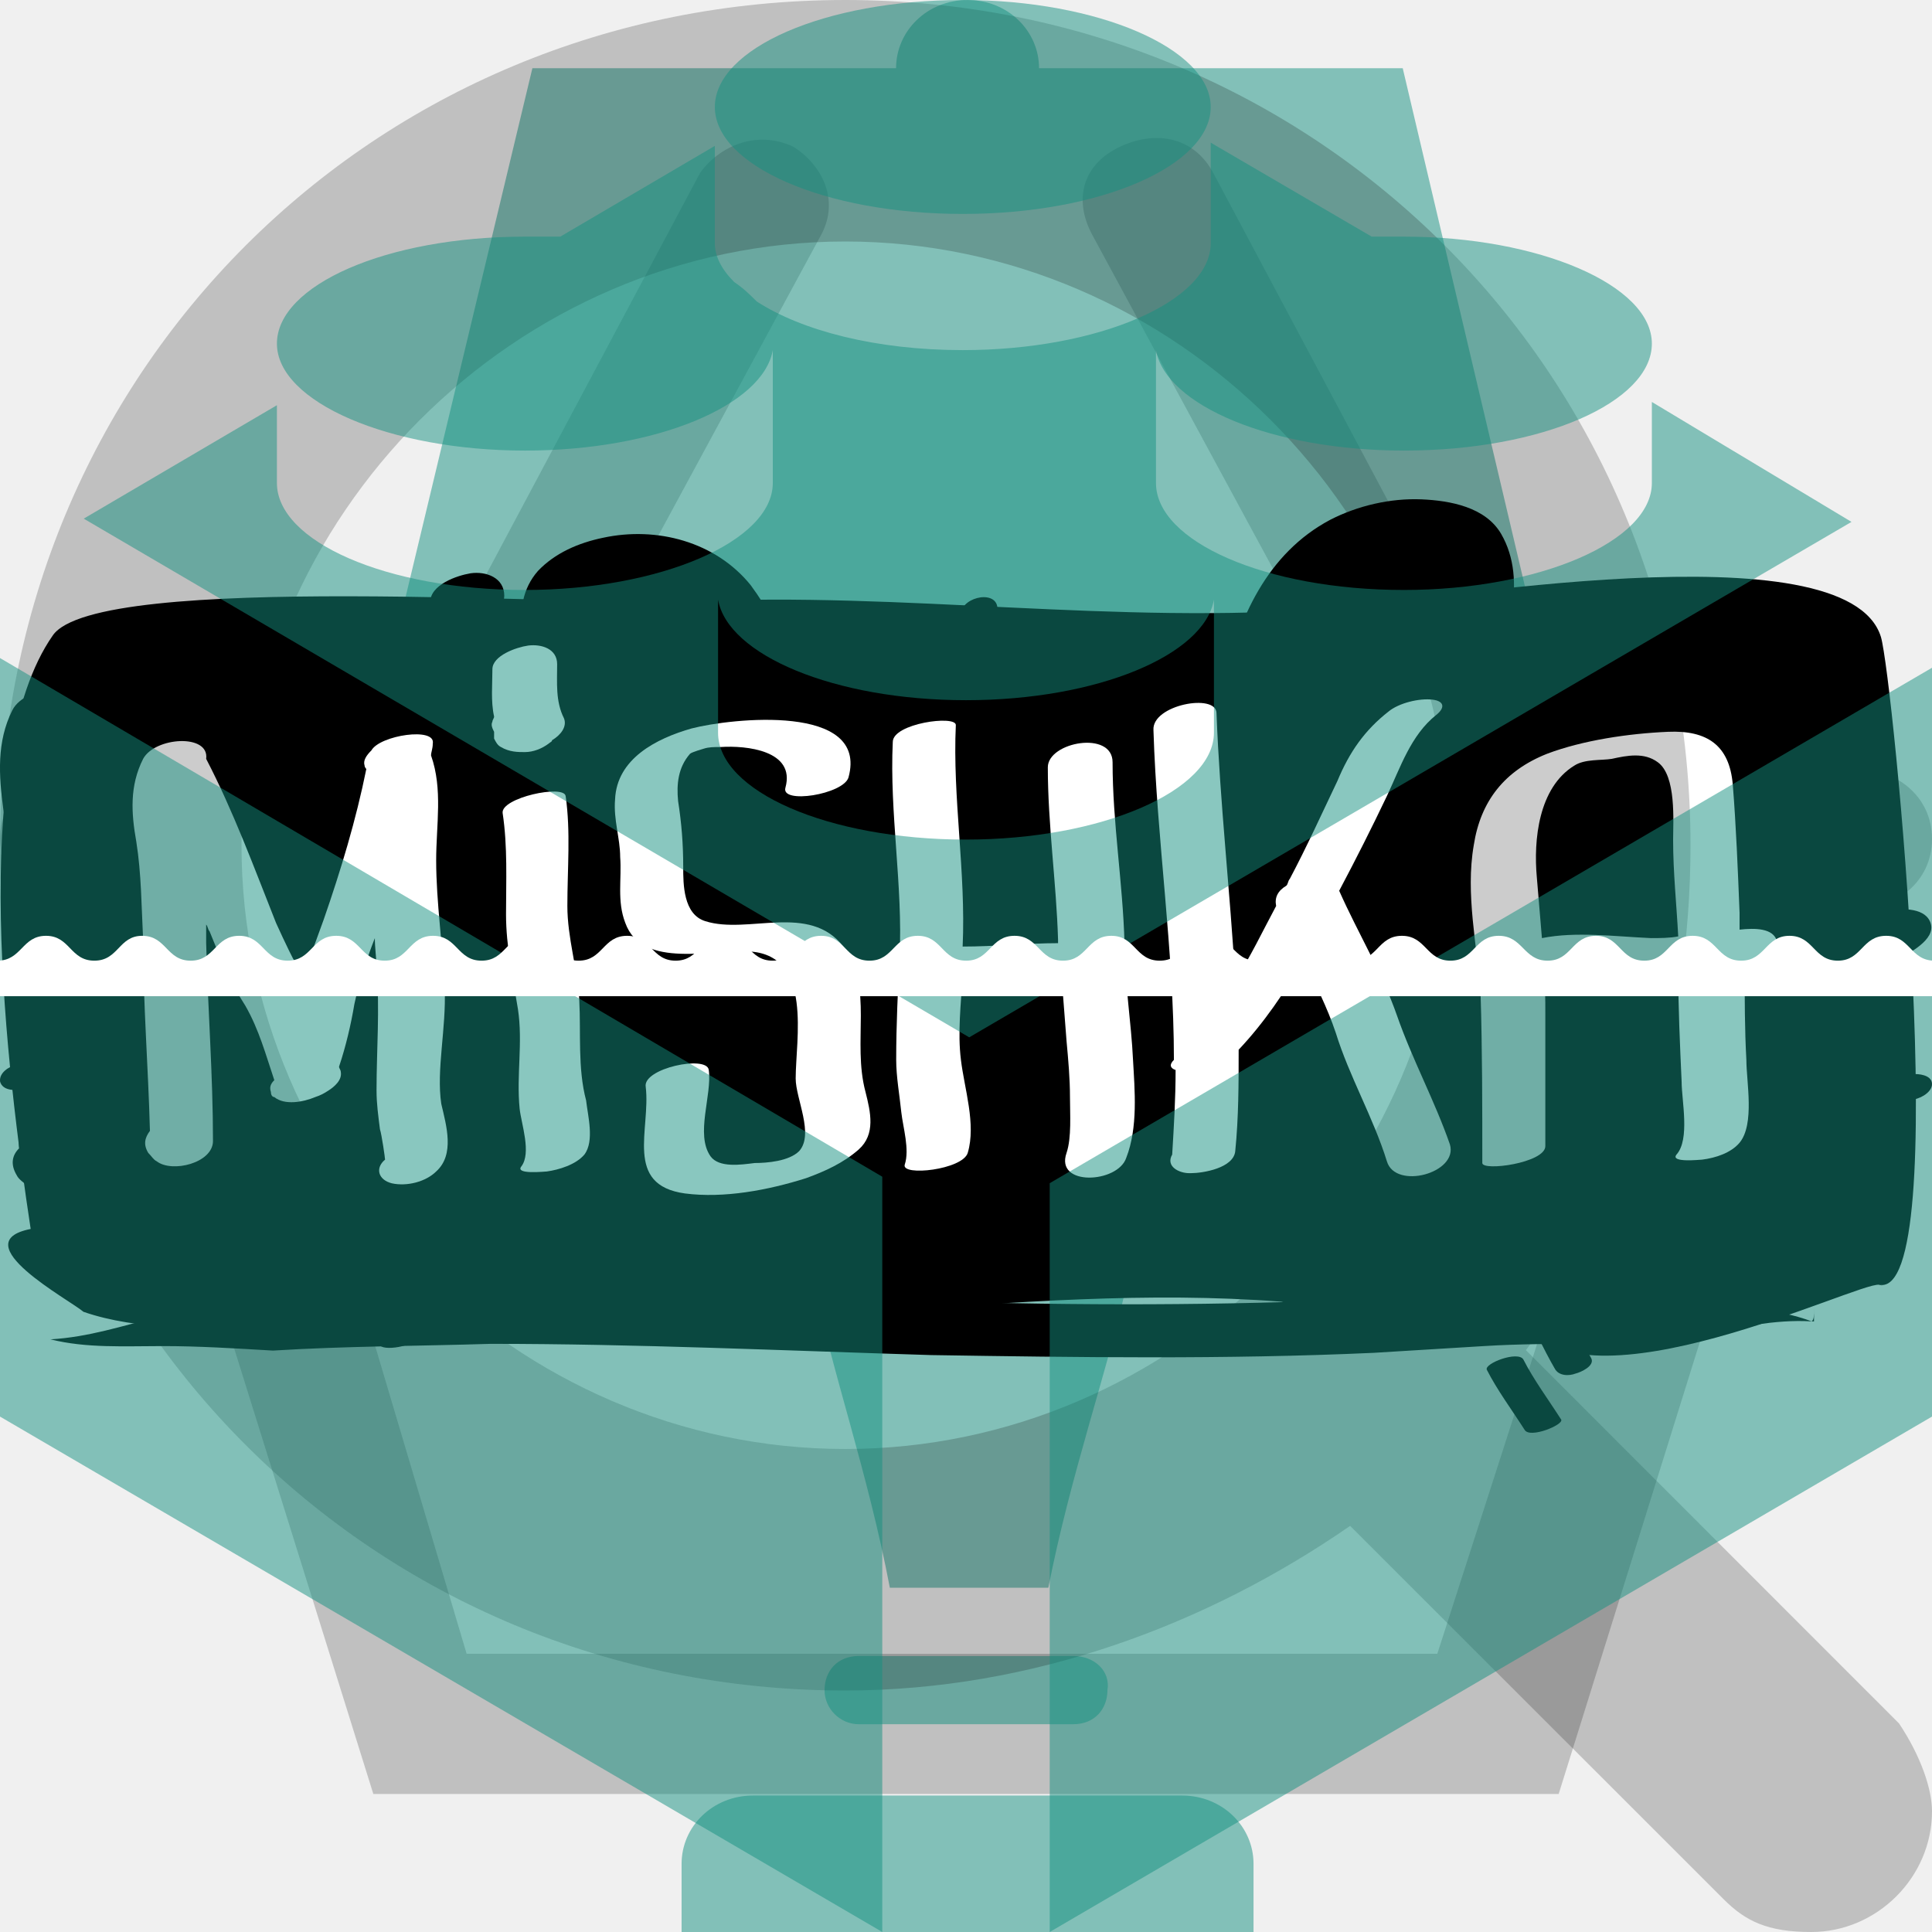
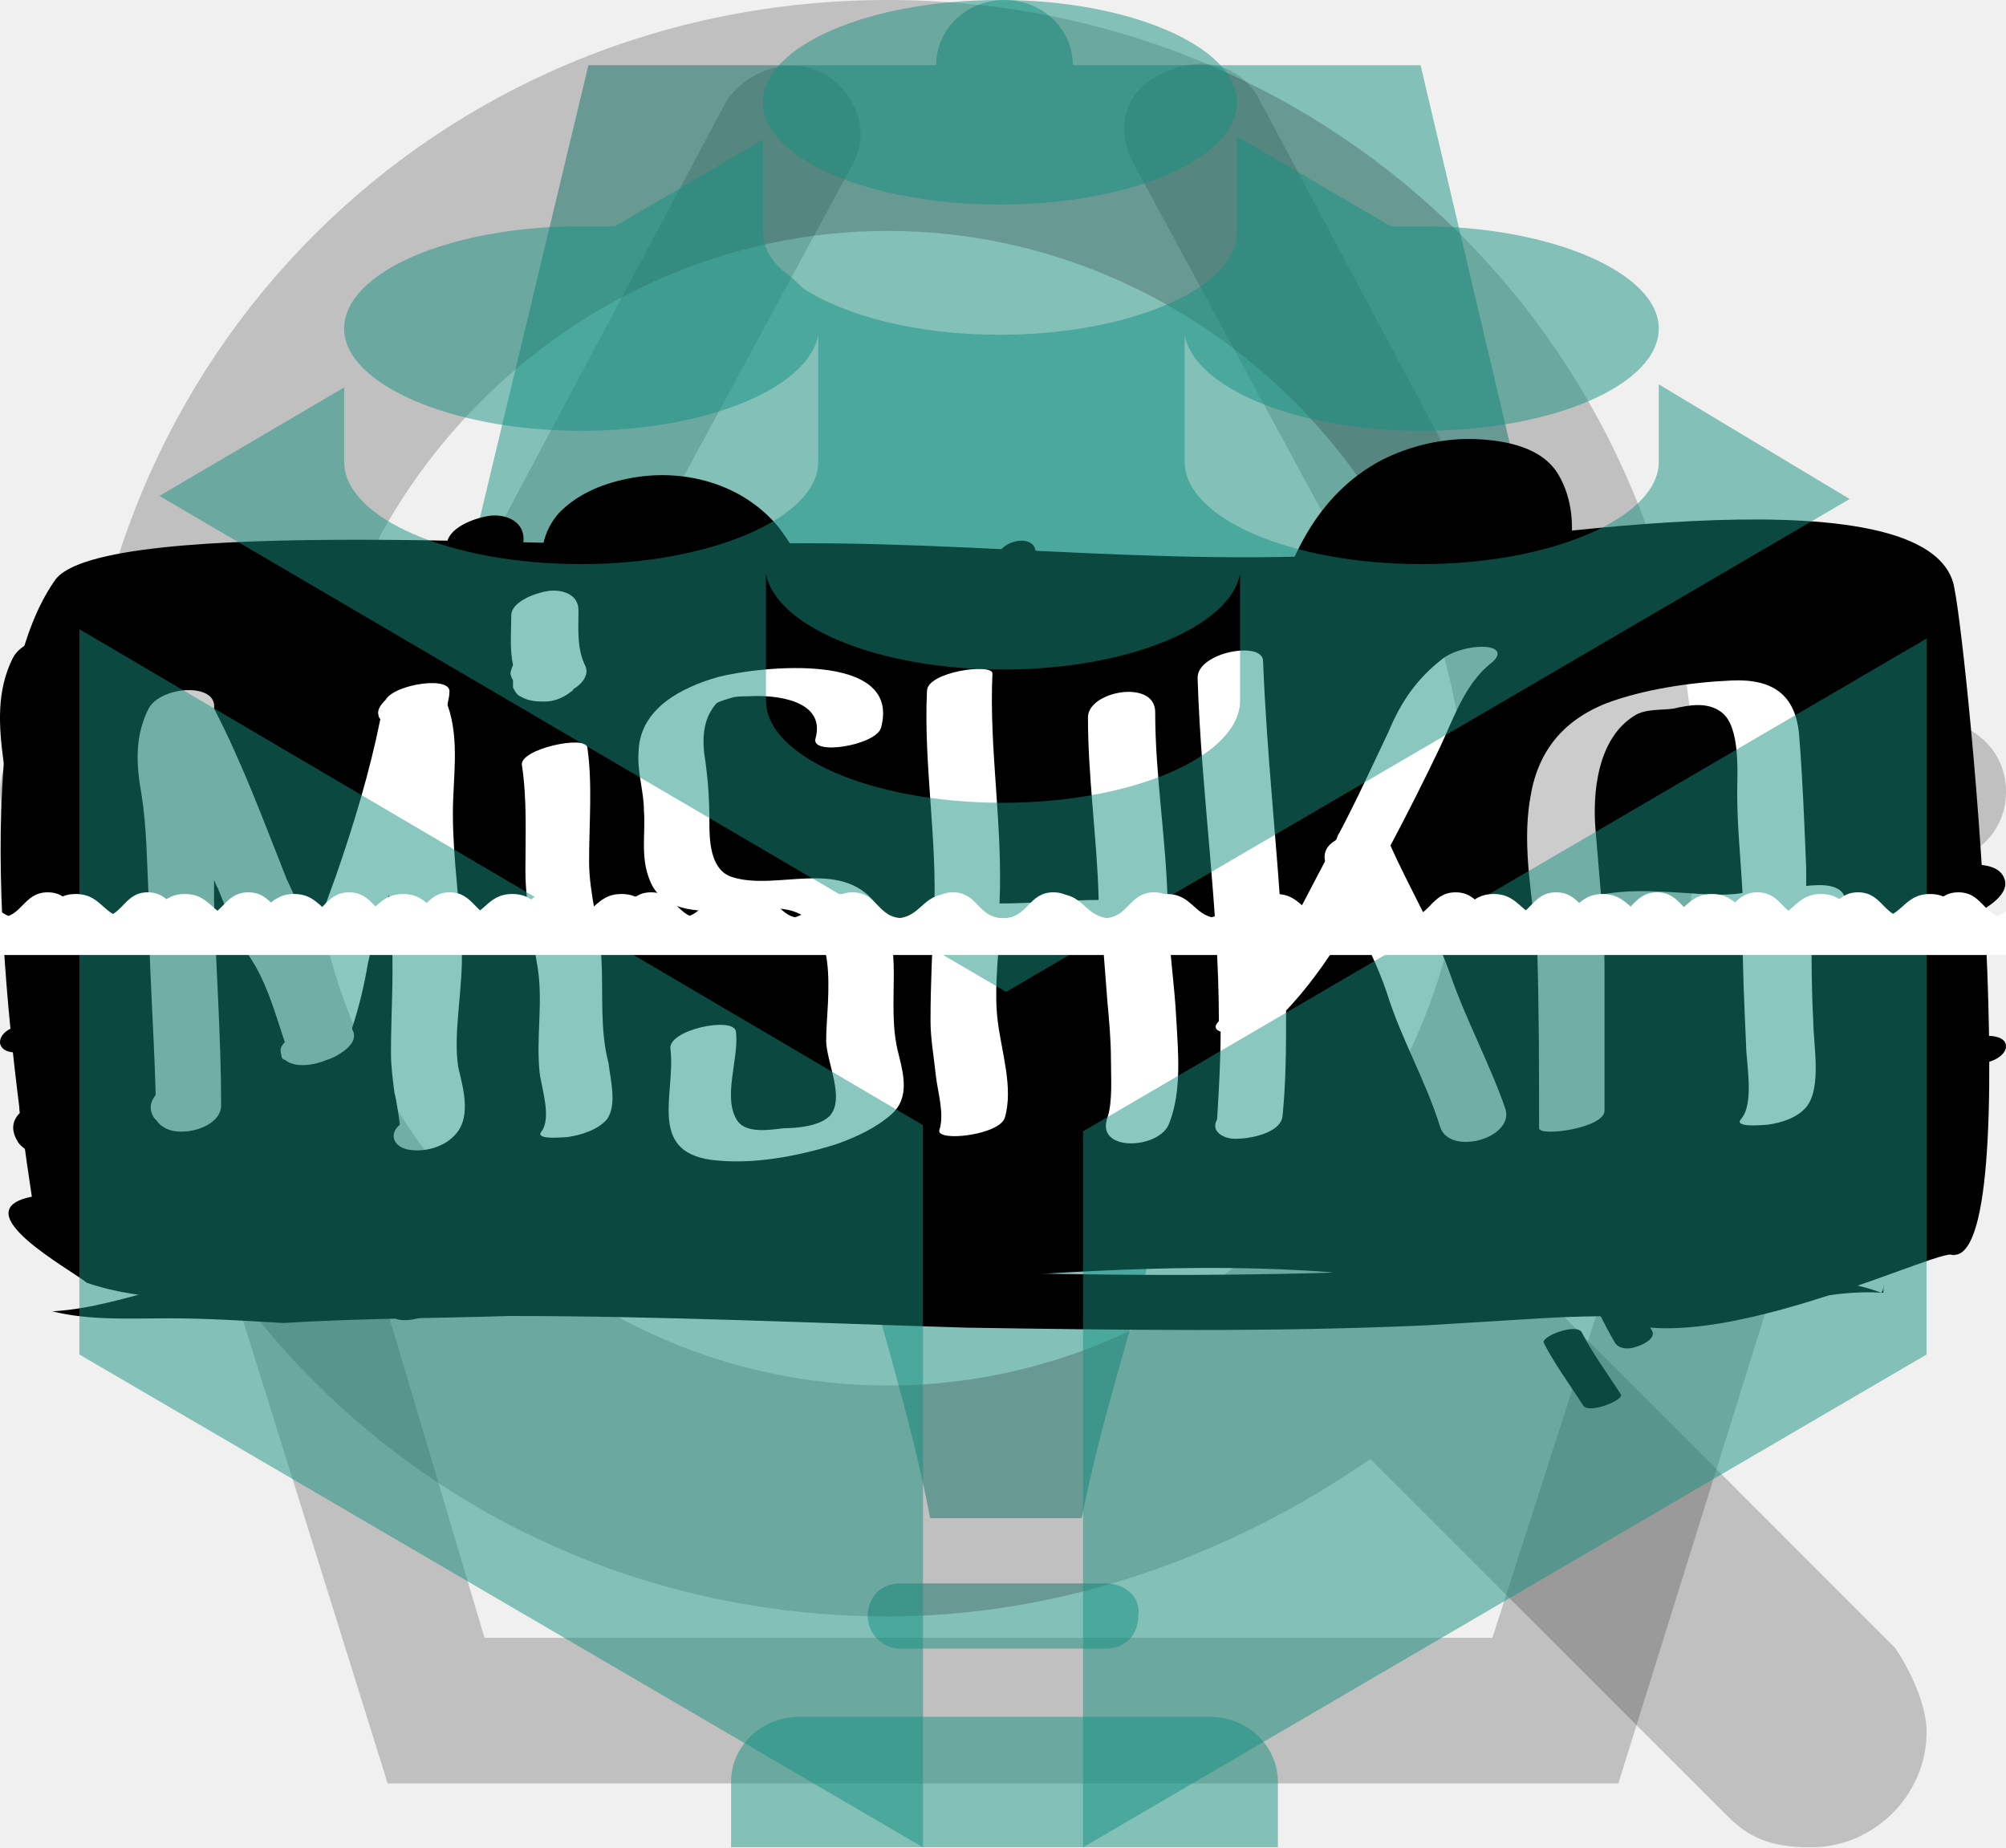
<svg xmlns="http://www.w3.org/2000/svg">
  <style>:root svg:not(:target){display:none}</style>
  <svg viewBox="0 0 21 18" fill="none" id="basket-icon">
    <path opacity="0.2" d="M20.188 6.857H16.638L13.188 0.381C12.986 -8.61287e-06 12.58 -0.095 12.174 0.095C11.768 0.286 11.667 0.667 11.87 1.048L15.014 6.857H5.783L8.928 1.048C9.13 0.667 8.928 0.286 8.623 0.095C8.217 -0.095 7.812 0.095 7.609 0.381L4.159 6.857H0.812C0.406 6.857 0 7.143 0 7.619C0 8 0.304 8.381 0.812 8.381H1.014L1.928 11.238C1.725 11.333 1.623 11.524 1.623 11.809C1.623 12.191 1.928 12.476 2.333 12.476L4.058 18H16.942L18.667 12.476C19.073 12.476 19.377 12.191 19.377 11.809C19.377 11.619 19.275 11.333 19.073 11.238L19.985 8.381H20.188C20.594 8.381 21 8.095 21 7.619C21 7.143 20.594 6.857 20.188 6.857ZM15.623 16.476H5.072L3.855 12.381H16.942L15.623 16.476ZM17.246 10.952H3.348L2.536 8.286H18.058L17.246 10.952Z" fill="black" />
  </svg>
  <svg viewBox="0 0 40 62" fill="none" id="lamp-icon">
    <g opacity="0.5">
      <path d="M15.162 37.717C14.863 38.712 14.963 39.906 15.162 41.299C15.661 43.887 16.858 47.27 17.556 50.953H22.643C23.342 47.37 24.539 43.986 25.137 41.299C25.436 39.906 25.436 38.612 25.137 37.717C24.838 36.821 24.239 36.124 23.142 35.428H17.157C15.96 36.124 15.361 36.821 15.162 37.717Z" fill="#149080" />
      <path d="M26.933 57.621H13.167C11.87 57.621 10.873 58.616 10.873 59.81V62H13.167H26.933H29.227V59.81C29.227 58.616 28.229 57.621 26.933 57.621Z" fill="#149080" />
      <path d="M34.015 2.189H22.344C22.344 0.995 21.347 0 20.05 0C18.753 0 17.756 0.995 17.756 2.189H6.085L0 27.567C0.798 27.069 1.596 26.572 2.594 26.572C3.99 26.572 4.788 27.368 5.486 27.965C6.185 28.562 6.683 28.761 6.883 28.761C7.182 28.761 7.681 28.462 8.379 27.965C9.077 27.467 9.975 26.572 11.272 26.572C12.569 26.572 13.466 27.368 14.165 27.965C14.863 28.462 15.362 28.761 15.661 28.761C15.761 28.761 15.96 28.662 16.259 28.562C16.459 28.462 16.758 28.164 17.157 27.965C17.656 27.567 18.254 26.97 19.152 26.771C19.451 26.671 19.751 26.671 20.05 26.671C21.347 26.671 22.244 27.467 22.943 28.064C23.641 28.562 24.14 28.861 24.439 28.861C24.738 28.861 25.237 28.562 25.835 28.064C26.534 27.467 27.431 26.671 28.728 26.671C30.125 26.671 30.923 27.467 31.621 28.064C31.92 28.363 32.219 28.562 32.519 28.662C32.718 28.761 32.918 28.861 33.117 28.861C33.416 28.861 33.915 28.562 34.514 27.965C35.212 27.368 36.11 26.572 37.407 26.572C38.404 26.572 39.202 27.069 40 27.567L34.015 2.189Z" fill="#149080" />
      <path d="M23.442 53.143H16.559C15.86 53.143 15.461 53.64 15.461 54.237C15.461 54.834 15.96 55.332 16.559 55.332H23.442C24.14 55.332 24.539 54.834 24.539 54.237C24.639 53.64 24.14 53.143 23.442 53.143Z" fill="#149080" />
      <path d="M20.05 28.76C19.95 28.76 19.751 28.859 19.451 28.959C19.252 29.058 19.052 29.257 18.853 29.357V33.039H21.147V29.456C20.648 29.058 20.249 28.76 20.05 28.76Z" fill="#149080" />
    </g>
  </svg>
  <svg viewBox="0 0 149 72" fill="none" id="logo-desktop">
    <path d="M144.16 31.105C142.65 32.191 141.039 32.981 139.428 33.869C139.428 32.191 139.328 30.414 138.824 28.835C138.925 28.539 138.925 28.144 138.925 27.848C139.328 24.886 139.63 20.839 136.912 18.766C136.61 18.47 135.704 18.766 134.999 19.062C134.798 18.865 134.697 18.766 134.496 18.667C134.395 18.47 134.295 18.174 134.295 17.977C134.295 17.878 134.093 17.779 133.892 17.779C134.194 17.384 134.194 16.989 133.489 16.693C133.087 16.496 132.684 16.397 132.382 16.298C132.281 16.2 132.281 16.2 132.181 16.2C131.275 15.903 130.268 15.706 129.261 15.509C129.362 15.213 129.664 14.719 129.865 14.521C129.966 14.324 130.167 14.225 130.268 14.127C130.369 14.028 130.369 14.028 130.469 13.929C130.469 13.929 130.57 13.929 130.57 13.831C130.57 13.831 130.57 13.831 130.671 13.732C131.073 13.436 131.476 12.843 130.872 12.547C130.268 12.251 129.362 12.448 128.859 12.745C127.953 13.436 127.248 14.127 126.745 15.114C124.732 14.916 122.718 14.916 120.604 15.015C120.705 14.916 120.705 14.818 120.705 14.719C120.906 14.127 119.799 14.225 119.497 14.225C117.886 14.423 116.376 14.62 114.766 14.818C116.175 11.066 117.886 6.328 115.772 2.676C114.564 0.603 111.847 0.109 109.632 0.011C107.216 -0.088 104.699 0.504 102.585 1.59C97.754 4.157 95.438 9.191 94.331 14.521C93.828 13.831 92.016 14.127 91.714 15.015C91.613 15.311 91.512 15.607 91.412 16.002C91.21 16.2 91.11 16.397 91.11 16.595C91.11 16.693 91.11 16.693 91.11 16.792C91.009 16.792 91.009 16.792 90.908 16.792C90.908 16.693 90.908 16.595 91.009 16.496C91.11 16.397 91.21 16.298 91.311 16.101C91.915 13.831 92.519 11.56 93.224 9.388C93.526 8.599 90.707 8.994 90.405 9.783C90.002 10.968 89.6 12.152 89.298 13.337C89.097 13.436 88.895 13.534 88.895 13.633V13.732C88.794 13.633 88.593 13.534 88.392 13.534C88.392 13.238 88.392 12.942 88.392 12.547C88.392 12.152 85.573 12.547 85.573 13.337C85.573 13.831 85.573 14.324 85.573 14.916C85.372 15.015 85.271 15.114 85.07 15.213C84.969 15.311 84.969 15.311 84.869 15.41C84.768 15.509 84.768 15.607 84.768 15.607V15.706C84.768 15.706 84.768 15.706 84.667 15.805C84.567 15.903 84.466 16.101 84.667 16.298C84.869 16.496 85.171 16.496 85.372 16.496H85.472C85.472 16.693 85.472 16.792 85.472 16.989C85.271 16.989 84.969 16.989 84.768 16.989L84.365 16.891C84.365 16.496 83.661 16.397 82.956 16.595V16.496C82.855 15.903 82.755 15.311 82.755 14.719C82.956 14.62 83.258 14.521 83.459 14.423C83.661 14.324 83.761 14.225 83.761 14.028C83.761 13.929 83.761 13.929 83.761 13.831C83.761 13.633 83.359 13.633 83.258 13.633C83.057 13.633 82.855 13.633 82.654 13.633C82.553 12.35 82.553 11.066 82.553 9.783C82.553 8.994 79.735 9.487 79.735 10.573C79.735 12.35 79.735 14.127 79.936 15.805C79.835 15.805 79.735 15.805 79.634 15.805C79.634 15.311 79.634 14.818 79.634 14.324C79.634 13.337 78.325 13.139 77.52 13.534C77.822 13.238 78.023 12.942 77.923 12.547C77.52 11.165 77.117 9.783 76.916 8.303C76.715 6.921 73.896 7.612 74.097 9.092C74.299 10.573 74.701 11.955 75.104 13.337C75.305 14.127 76.413 14.225 77.218 13.831C77.017 14.028 76.815 14.324 76.815 14.62C76.815 14.818 76.815 15.015 76.815 15.213C76.513 14.916 76.312 14.916 75.909 14.916C74.802 14.916 74.198 15.805 74.5 16.397C74.299 16.397 74.198 16.298 73.997 16.298C73.594 15.114 73.292 13.831 73.292 12.547C73.292 11.659 71.984 11.56 71.178 11.856C71.178 11.758 71.178 11.758 71.178 11.659C70.776 10.869 70.574 9.981 70.373 9.191C70.071 7.908 67.152 8.599 67.554 9.981C67.756 10.573 67.856 11.264 68.058 11.856C68.058 11.856 68.058 11.856 67.957 11.856C67.655 11.955 67.353 12.054 67.051 12.251C66.246 12.35 65.239 12.843 65.239 13.436C65.34 13.929 65.34 14.423 65.44 14.818C65.038 14.916 64.434 14.916 63.93 15.015C63.629 14.225 63.427 13.436 63.327 12.646C63.226 11.758 61.716 11.758 61.011 12.35C60.206 10.277 59.199 8.401 57.891 6.624C55.173 3.268 50.643 2.084 46.516 2.972C44.603 3.367 42.791 4.157 41.482 5.539C40.274 6.921 40.073 8.599 40.274 10.277C40.476 11.758 40.878 14.225 41.885 16.2C41.482 16.2 41.18 16.2 40.979 16.298C40.677 16.397 40.375 16.496 40.174 16.693C38.261 16.693 36.248 16.693 34.335 16.595C30.107 16.397 25.98 15.706 21.752 15.903C20.846 15.903 20.242 16.595 20.242 17.187C19.236 17.68 18.531 18.47 18.128 19.457C16.417 18.371 14.605 17.187 12.793 16.298C12.088 15.903 9.471 16.989 10.478 17.483C12.29 18.371 14.102 19.556 15.813 20.642C16.316 20.938 17.122 20.74 17.625 20.543C17.625 20.543 17.726 20.543 17.826 20.444C17.524 21.826 17.625 23.504 18.028 24.886C18.028 24.985 18.128 25.084 18.229 25.183C18.229 25.479 18.229 25.873 18.229 26.17C18.229 26.268 18.229 26.268 18.229 26.367C17.826 26.564 17.524 26.861 17.424 27.157C17.222 28.539 17.122 29.921 17.122 31.303C16.82 31.5 16.618 31.796 16.618 32.092C16.417 35.35 16.618 38.706 17.122 41.964C17.323 44.629 17.826 47.196 18.33 49.861C18.43 50.256 18.43 50.651 18.531 51.144C18.229 52.23 18.128 53.513 18.33 54.599C17.424 54.797 16.618 55.487 17.122 56.178C17.927 57.363 18.732 58.153 19.739 58.745C19.135 58.646 18.33 58.844 17.826 59.337C17.021 60.127 16.115 60.818 15.31 61.608C14.907 62.002 15.008 62.496 15.612 62.694C16.316 62.891 17.122 62.595 17.625 62.2C18.43 61.41 19.336 60.719 20.142 59.93C20.343 59.732 20.444 59.436 20.343 59.239C23.564 60.917 27.591 60.522 31.517 60.127C30.611 61.706 30.007 63.385 29.302 65.063C29 65.754 31.819 65.457 32.121 64.668C32.725 62.99 33.329 61.41 34.234 59.831C37.959 59.93 41.784 59.93 45.509 59.93C45.61 60.127 45.912 60.226 46.214 60.226C49.535 60.522 52.757 60.127 55.978 59.535C60.81 59.337 65.642 59.041 70.474 58.745C78.023 58.548 85.674 58.449 93.224 58.449C93.324 58.548 93.425 58.646 93.526 58.745C93.828 59.041 94.13 59.041 94.532 59.041C94.633 59.041 94.633 59.041 94.734 59.041C95.438 59.041 96.143 59.14 96.848 59.14C97.049 59.14 97.15 59.239 97.452 59.14C98.257 59.239 99.062 59.239 99.767 59.337C99.968 59.535 100.27 59.633 100.572 59.732C104.397 60.028 108.223 60.226 112.048 60.423C112.149 60.621 112.551 60.719 112.853 60.719C120 60.818 128.255 63.483 134.597 59.041C135.1 58.646 134.899 58.153 134.295 58.054C134.194 58.054 134.093 58.054 133.993 58.054C135.201 55.29 136.207 52.526 136.912 49.565C137.315 49.367 137.516 49.071 137.516 48.676C137.516 47.492 137.717 46.307 137.919 45.123C138.12 44.234 138.221 43.346 138.321 42.457C138.724 40.286 139.126 38.114 139.328 36.041C141.643 34.955 143.858 33.771 145.972 32.29C147.582 31.105 145.166 30.414 144.16 31.105ZM88.392 16.298L88.291 16.397C88.392 16.101 88.392 15.805 88.493 15.509H88.593C88.593 15.706 88.493 16.002 88.392 16.298Z" fill="black" />
    <path d="M63.729 12.547C63.83 12.744 64.333 12.744 64.534 12.744C64.937 12.744 65.34 12.646 65.642 12.547C66.044 12.349 66.749 11.954 66.447 11.461C66.044 10.869 65.843 10.276 65.44 9.684C65.34 9.487 64.836 9.487 64.635 9.487C64.232 9.487 63.83 9.585 63.528 9.684C63.125 9.882 62.42 10.276 62.722 10.77C63.024 11.362 63.326 12.053 63.729 12.547Z" fill="black" />
    <path d="M20.846 10.869C21.047 11.461 21.953 11.461 22.457 11.363C22.96 11.264 23.866 10.77 23.665 10.079C23.463 9.487 23.262 8.796 22.759 8.303C22.255 7.809 21.45 7.908 20.846 8.105C20.443 8.303 19.638 8.895 20.141 9.388C20.544 9.981 20.645 10.277 20.846 10.869Z" fill="black" />
    <path d="M30.912 13.831C31.718 13.831 34.033 12.547 32.12 12.547C31.214 12.547 29 13.831 30.912 13.831Z" fill="black" />
    <path d="M123.423 12.251C123.725 12.35 124.128 12.251 124.53 12.152C124.832 12.054 125.235 11.955 125.436 11.659C125.839 11.264 126.141 10.968 126.443 10.474C126.544 10.277 126.644 10.079 126.443 9.882C126.242 9.685 125.94 9.685 125.638 9.586C125.235 9.586 124.832 9.685 124.53 9.783C124.228 9.882 123.926 10.079 123.725 10.376C123.624 10.573 123.524 10.771 123.322 10.869C123.222 10.968 123.222 10.968 123.121 11.067C122.92 11.264 122.819 11.461 122.819 11.659C122.92 12.054 123.121 12.152 123.423 12.251Z" fill="black" />
    <path d="M136.811 17.582C137.415 17.483 138.22 17.384 138.724 16.891C140.032 15.805 141.341 14.719 142.347 13.337C142.649 12.942 141.341 13.139 141.24 13.139C140.737 13.238 139.932 13.436 139.529 13.831C138.623 15.114 137.314 16.101 136.106 17.187C135.603 17.582 136.509 17.582 136.811 17.582Z" fill="black" />
    <path d="M147.682 44.333C146.072 44.333 144.461 44.333 142.75 44.333C142.146 44.333 141.24 44.827 141.139 45.419C141.039 46.11 141.945 46.307 142.448 46.307C144.059 46.307 145.669 46.307 147.38 46.307C147.984 46.307 148.89 45.814 148.991 45.222C149.092 44.531 148.286 44.333 147.682 44.333Z" fill="black" />
    <path d="M57.387 60.127C56.884 60.225 55.978 60.423 55.777 60.916C55.273 62.2 54.77 63.483 54.367 64.766C54.166 65.457 56.985 65.062 57.186 64.273C57.589 62.989 57.991 61.706 58.595 60.423C58.797 59.929 57.589 60.127 57.387 60.127Z" fill="black" />
    <path d="M62.018 62.694C61.716 62.694 61.313 62.792 61.011 62.891C60.709 62.99 60.306 63.088 60.005 63.286C59.904 63.385 59.703 63.483 59.703 63.681C59.703 63.779 59.703 63.878 59.703 63.977C59.703 64.076 59.602 64.174 59.602 64.273C59.501 64.372 59.501 64.47 59.602 64.569C59.803 64.668 60.105 64.668 60.306 64.668C60.709 64.668 61.011 64.569 61.414 64.372C61.615 64.273 62.018 64.174 62.219 63.977C62.32 63.779 62.42 63.681 62.521 63.483C62.521 63.286 62.521 63.187 62.521 62.99C62.521 62.694 62.118 62.694 62.018 62.694Z" fill="black" />
    <path d="M117.483 66.346C117.081 65.655 114.464 66.642 114.665 67.135C115.47 68.715 116.577 70.195 117.584 71.775C117.987 72.466 120.604 71.38 120.403 70.985C119.396 69.406 118.289 67.925 117.483 66.346Z" fill="black" />
    <path d="M121.51 63.977C121.208 63.384 120.403 63.384 119.9 63.582C119.497 63.681 118.39 64.174 118.692 64.766C119.094 65.556 119.497 66.346 119.9 67.037C120.202 67.629 121.007 67.629 121.51 67.432C121.913 67.333 123.02 66.839 122.718 66.247C122.316 65.556 121.913 64.766 121.51 63.977Z" fill="black" />
    <path d="M5.746 42.654C4.237 43.049 2.727 43.247 1.217 43.642C0.713 43.74 -0.092 44.234 0.009 44.925C0.21 45.616 1.116 45.616 1.72 45.517C3.23 45.122 4.74 44.925 6.25 44.53C6.753 44.431 7.558 43.839 7.458 43.247C7.156 42.556 6.25 42.556 5.746 42.654Z" fill="black" />
    <path d="M44.1 39.692C43.999 37.027 43.596 34.362 43.596 31.696C43.596 29.525 43.999 27.254 43.194 25.181C43.194 24.984 43.294 24.688 43.294 24.49C43.496 23.404 39.972 23.997 39.469 24.984C39.167 25.28 38.966 25.576 39.066 25.971C39.066 26.07 39.167 26.169 39.167 26.267C38.462 29.426 37.556 32.585 36.55 35.645C36.147 36.83 35.644 38.014 35.241 39.199C34.637 38.113 34.033 37.027 33.53 35.842C32.121 32.387 30.913 28.933 29.201 25.675C29.403 24.194 25.98 24.293 25.275 25.675C24.47 27.353 24.571 29.031 24.873 30.907C25.175 32.98 25.275 34.954 25.275 37.027C25.275 40.975 25.678 44.924 25.678 48.873C25.275 49.267 25.175 49.761 25.577 50.255C25.779 50.452 25.98 50.649 26.181 50.847C27.087 51.538 29.705 50.946 29.705 49.563C29.705 45.418 29.403 41.37 29.302 37.224C29.302 36.83 29.302 36.435 29.302 36.04C29.403 36.139 29.403 36.336 29.503 36.435C30.107 38.014 30.812 39.593 31.718 41.074C32.624 42.555 33.026 44.134 33.53 45.714C33.328 45.911 33.228 46.207 33.328 46.405C33.328 46.602 33.429 46.701 33.63 46.8C34.234 47.392 35.543 47.096 36.147 46.8C36.449 46.701 36.751 46.503 36.952 46.405C37.254 46.207 37.858 45.714 37.657 45.22C37.657 45.121 37.556 45.023 37.556 44.924C38.06 43.641 38.261 42.358 38.563 40.975C38.865 39.593 39.368 38.212 39.872 36.83C39.972 37.422 39.972 38.113 40.073 38.705C40.274 41.272 40.073 43.739 40.073 46.306C40.073 47.194 40.174 47.885 40.274 48.774C40.375 49.07 40.677 50.551 40.576 50.649C39.972 51.242 40.174 51.933 40.979 52.031C41.885 52.229 43.093 51.933 43.798 51.34C45.006 50.255 44.402 48.478 44.2 47.096C43.596 44.727 44.1 42.061 44.1 39.692Z" fill="white" />
    <path d="M52.556 40.384C52.455 38.41 51.75 36.534 51.75 34.56C51.75 32.289 51.952 30.019 51.549 27.749C51.448 27.058 47.422 27.847 47.522 28.834C47.824 30.907 47.724 33.079 47.724 35.152C47.724 37.225 48.227 39.002 48.428 41.075C48.73 43.148 48.328 45.221 48.529 47.294C48.63 48.281 49.334 50.058 48.63 50.848C48.227 51.341 50.14 51.144 50.24 51.144C51.046 51.045 52.052 50.749 52.556 50.157C53.26 49.367 52.757 47.788 52.656 46.8C52.455 44.53 52.656 42.457 52.556 40.384Z" fill="white" />
    <path d="M69.165 37.028C67.051 34.264 63.226 36.238 60.508 35.448C59.099 35.053 59.099 33.178 59.099 32.092C59.099 30.71 58.998 29.328 58.797 27.946C58.696 26.86 58.797 25.873 59.602 25.083C59.703 24.985 60.508 24.787 60.407 24.787C60.81 24.688 61.112 24.688 61.514 24.688C63.125 24.59 66.246 24.886 65.642 27.156C65.34 28.143 69.266 27.551 69.568 26.564C70.776 22.023 62.118 22.912 59.703 23.504C57.488 24.096 54.971 25.379 54.871 27.847C54.77 29.032 55.173 30.216 55.173 31.401C55.273 32.783 54.971 34.165 55.475 35.547C56.582 38.508 61.112 37.126 63.326 37.324C67.252 37.62 66.044 42.753 66.145 45.221C66.145 46.504 67.353 48.676 66.346 49.663C65.742 50.354 64.333 50.354 63.528 50.453C62.722 50.551 61.313 50.749 60.709 49.959C59.703 48.577 60.81 46.208 60.608 44.53C60.407 43.543 56.381 44.431 56.582 45.517C56.884 48.182 55.173 51.637 58.998 52.131C61.514 52.427 64.232 51.933 66.648 51.242C67.856 50.847 68.964 50.255 69.97 49.465C70.977 48.577 70.675 47.096 70.373 45.912C69.668 42.95 71.078 39.594 69.165 37.028Z" fill="white" />
    <path d="M86.781 36.83C86.68 33.079 86.076 29.328 86.076 25.577C86.076 23.602 82.05 24.293 82.05 25.873C82.05 29.427 82.553 32.98 82.755 36.633C82.755 36.731 82.755 36.731 82.755 36.83C80.741 36.83 78.829 37.027 76.815 37.027C77.017 32.388 76.211 27.847 76.413 23.208C76.413 22.615 72.487 23.109 72.386 24.293C72.185 28.735 72.99 33.178 72.889 37.62C72.789 39.791 72.688 41.864 72.588 44.036C72.588 45.122 72.789 46.208 72.889 47.294C72.99 48.281 73.393 49.663 73.091 50.551C72.889 51.341 76.715 50.847 77.017 49.86C77.52 48.083 76.815 45.813 76.614 44.036C76.413 42.358 76.614 40.581 76.715 38.804C78.728 38.706 80.842 38.508 82.855 38.804C82.956 40.186 83.057 41.568 83.157 42.95C83.258 44.135 83.359 45.221 83.359 46.405C83.359 47.392 83.459 48.873 83.157 49.86C82.352 51.933 86.379 51.736 86.983 50.255C87.687 48.38 87.486 46.109 87.385 44.135C87.184 41.766 86.781 39.298 86.781 36.83Z" fill="white" />
    <path d="M103.894 41.371C102.988 38.607 101.478 36.238 100.27 33.573C101.277 31.599 102.283 29.723 103.29 27.749C104.095 25.972 104.8 23.899 106.411 22.714C107.015 22.221 107.015 21.826 106.109 21.727C105.203 21.628 103.995 21.925 103.29 22.418C101.78 23.603 100.874 24.985 100.069 26.663C99.062 28.736 98.156 30.71 97.049 32.684C96.948 32.783 96.847 32.98 96.847 33.079C96.344 33.375 96.042 33.869 96.244 34.362C95.438 35.942 94.633 37.423 93.727 39.002C93.425 33.474 92.72 27.946 92.519 22.418C92.519 21.135 88.492 21.925 88.492 23.504C88.694 30.315 89.7 37.126 89.801 44.036C89.801 44.036 89.801 44.036 89.801 44.135C89.499 44.431 89.6 44.629 89.902 44.727C89.902 46.504 89.801 48.182 89.7 49.959C89.197 50.749 90.204 51.045 90.808 51.045H90.908C91.613 51.045 93.526 50.65 93.626 49.663C93.828 47.59 93.928 45.517 93.828 43.444C95.438 41.766 96.747 39.792 97.955 37.817C98.76 39.298 99.465 40.779 99.968 42.358C100.874 45.122 102.283 47.59 103.189 50.354C103.693 52.131 107.719 51.045 107.216 49.268C106.31 46.603 104.901 44.036 103.894 41.371Z" fill="white" />
    <path d="M127.852 36.732C127.651 35.942 126.443 35.843 125.537 35.942C125.537 35.646 125.537 35.251 125.537 34.955C125.437 32.289 125.336 29.624 125.135 26.959C124.933 24.491 123.524 23.603 121.108 23.701C118.692 23.8 115.773 24.195 113.457 25.083C110.84 26.07 109.33 28.045 108.827 30.71C108.223 33.672 109.028 36.929 109.23 39.89C109.431 43.345 109.33 46.899 109.33 50.354C109.33 50.946 113.357 50.354 113.357 49.268C113.357 46.504 113.357 43.74 113.357 40.976C113.357 40.187 113.256 39.397 113.256 38.508C114.665 37.916 116.981 38.508 118.39 38.607C119.497 38.706 120.605 38.41 121.712 38.311C121.712 40.581 121.813 42.95 121.913 45.221C121.913 46.406 122.417 48.775 121.511 49.762C121.108 50.255 123.021 50.058 123.121 50.058C123.927 49.959 124.933 49.663 125.437 48.972C126.443 47.886 125.94 45.221 125.839 43.839C125.738 41.963 125.738 39.989 125.738 38.114C126.745 38.311 128.054 37.521 127.852 36.732ZM112.954 36.534C112.853 35.251 112.753 34.066 112.652 32.783C112.451 30.414 112.753 27.255 114.967 25.774C115.571 25.38 116.679 25.478 117.383 25.38C118.39 25.182 119.397 24.985 120.303 25.577C121.511 26.367 121.209 29.229 121.209 30.414C121.209 32.388 121.41 34.362 121.511 36.435C120.907 36.534 120.403 36.534 119.799 36.534C117.484 36.435 115.169 36.139 112.954 36.534Z" fill="white" />
    <path d="M49.133 24.984C49.636 24.886 50.24 24.787 50.643 24.491C50.743 24.392 50.844 24.392 50.945 24.293C51.448 23.997 51.951 23.504 51.649 22.911C51.146 21.826 51.247 20.641 51.247 19.555C51.247 18.568 50.24 18.272 49.435 18.37C48.73 18.469 47.22 18.963 47.22 19.851C47.22 20.838 47.12 21.826 47.321 22.813C47.321 22.911 47.22 23.01 47.22 23.207C47.12 23.405 47.22 23.602 47.321 23.8V23.898C47.321 23.997 47.321 24.096 47.321 24.195C47.422 24.392 47.522 24.59 47.724 24.688C48.126 24.984 48.63 24.984 49.133 24.984Z" fill="white" />
  </svg>
  <svg viewBox="0 0 86 35" fill="none" id="logo-mobile">
    <path d="M4.547 26.319C4.547 22.819 4.247 19.419 4.147 15.919C4.147 15.619 4.147 15.219 4.147 14.919C4.147 15.019 4.247 15.119 4.247 15.319C4.747 16.719 5.347 18.019 6.047 19.219C6.747 20.419 7.147 21.819 7.547 23.119C7.347 23.319 7.247 23.519 7.347 23.719C7.347 23.919 7.447 23.919 7.547 24.019C8.047 24.519 9.047 24.219 9.647 24.019C9.847 23.919 10.147 23.819 10.347 23.619C10.647 23.419 11.047 23.019 10.947 22.619C10.947 22.519 10.947 22.419 10.847 22.419C11.247 21.319 11.447 20.219 11.647 19.119C11.847 17.919 12.347 16.819 12.747 15.619C12.747 16.119 12.847 16.619 12.847 17.219C13.047 19.319 12.847 21.519 12.847 23.619C12.847 24.319 12.847 25.019 13.047 25.719C13.147 26.019 13.347 27.219 13.247 27.319C12.747 27.819 12.847 28.419 13.547 28.519C14.347 28.719 15.347 28.419 15.847 27.919C16.847 27.019 16.347 25.519 16.147 24.319C15.747 22.319 16.247 20.119 16.147 18.119C16.047 15.819 15.747 13.619 15.747 11.319C15.747 9.519 16.047 7.619 15.447 5.819C15.447 5.619 15.547 5.419 15.547 5.219C15.747 4.319 12.747 4.819 12.347 5.619C12.047 5.819 11.947 6.119 12.047 6.419C12.047 6.519 12.147 6.519 12.147 6.619C11.547 9.319 10.847 11.919 9.947 14.519C9.647 15.519 9.247 16.519 8.847 17.519C8.347 16.619 7.847 15.619 7.447 14.719C6.247 11.819 5.247 8.919 3.847 6.119C4.047 4.819 1.147 4.919 0.547 6.119C-0.153 7.519 -0.053 9.019 0.147 10.519C0.447 12.219 0.447 13.919 0.447 15.619C0.447 18.919 0.747 22.319 0.847 25.619C0.547 25.919 0.447 26.319 0.747 26.819C0.847 27.019 1.047 27.119 1.247 27.319C2.447 28.019 4.547 27.519 4.547 26.319Z" fill="black" />
    <path d="M22.747 7.919C22.647 7.319 19.347 8.019 19.447 8.819C19.747 10.619 19.647 12.419 19.547 14.219C19.547 15.919 19.947 17.519 20.147 19.219C20.347 20.919 20.047 22.719 20.247 24.419C20.347 25.219 20.847 26.719 20.347 27.419C19.947 27.819 21.547 27.719 21.647 27.719C22.247 27.619 23.147 27.419 23.547 26.819C24.147 26.119 23.747 24.819 23.547 24.019C23.247 22.319 23.447 20.519 23.347 18.719C23.247 17.019 22.747 15.419 22.647 13.819C22.947 11.819 23.047 9.919 22.747 7.919Z" fill="black" />
    <path d="M25.947 14.619C26.847 17.119 30.547 15.919 32.547 16.119C35.747 16.319 34.847 20.719 34.847 22.719C34.847 23.819 35.847 25.619 35.047 26.519C34.547 27.119 33.347 27.119 32.647 27.119C31.947 27.219 30.747 27.419 30.347 26.719C29.547 25.519 30.447 23.519 30.247 22.119C30.147 21.319 26.847 22.019 26.947 23.019C27.247 25.219 25.747 28.219 28.947 28.619C31.047 28.819 33.347 28.519 35.247 27.819C36.247 27.519 37.147 27.019 37.947 26.319C38.847 25.519 38.547 24.319 38.347 23.319C37.747 20.819 38.947 18.019 37.347 15.819C35.647 13.519 32.347 15.119 30.147 14.519C28.947 14.319 28.947 12.719 28.947 11.719C28.947 10.519 28.847 9.419 28.747 8.219C28.647 7.319 28.747 6.419 29.347 5.819C29.447 5.719 30.047 5.519 30.047 5.519C30.347 5.419 30.647 5.419 30.947 5.419C32.247 5.319 34.847 5.619 34.347 7.519C34.147 8.419 37.347 7.919 37.647 7.019C38.647 3.119 31.547 3.919 29.447 4.419C27.547 4.919 25.547 6.019 25.447 8.119C25.347 9.119 25.647 10.119 25.747 11.119C25.747 12.319 25.447 13.519 25.947 14.619Z" fill="black" />
    <path d="M40.347 16.519C40.247 18.319 40.147 20.119 40.147 21.919C40.147 22.819 40.247 23.719 40.447 24.719C40.547 25.519 40.847 26.719 40.647 27.519C40.447 28.119 43.647 27.719 43.947 26.919C44.447 25.419 43.747 23.519 43.647 22.019C43.547 20.519 43.647 19.119 43.747 17.619C45.447 17.519 47.147 17.419 48.847 17.619C48.947 18.819 49.047 19.919 49.147 21.119C49.247 22.119 49.347 23.019 49.347 24.019C49.347 24.919 49.447 26.119 49.147 26.919C48.447 28.619 51.847 28.519 52.247 27.219C52.847 25.619 52.647 23.719 52.547 22.019C52.247 19.819 51.947 17.819 51.947 15.719C51.847 12.519 51.347 9.419 51.347 6.219C51.347 4.519 48.047 5.119 48.047 6.519C48.047 9.519 48.447 12.519 48.647 15.619C48.647 15.719 48.647 15.719 48.647 15.819C47.047 15.819 45.347 15.919 43.747 16.019C43.947 12.119 43.247 8.219 43.347 4.319C43.347 3.819 40.047 4.219 40.047 5.219C39.847 9.019 40.447 12.719 40.347 16.519Z" fill="black" />
    <path d="M54.447 21.819C54.147 22.119 54.247 22.219 54.447 22.319C54.447 23.819 54.447 25.219 54.247 26.719C53.847 27.319 54.647 27.719 55.147 27.719H55.247C55.847 27.719 57.447 27.419 57.547 26.619C57.747 24.819 57.747 23.119 57.747 21.319C59.047 19.919 60.147 18.219 61.147 16.619C61.747 17.819 62.347 19.119 62.847 20.519C63.547 22.819 64.747 24.919 65.447 27.319C65.947 28.819 69.247 27.919 68.747 26.419C68.047 24.119 66.847 21.919 66.147 19.619C65.347 17.319 64.147 15.219 63.147 13.019C63.947 11.419 64.847 9.719 65.647 8.019C66.347 6.519 66.847 4.819 68.247 3.719C68.747 3.319 68.747 2.919 68.047 2.919C67.347 2.819 66.347 3.119 65.747 3.519C64.447 4.519 63.747 5.719 63.047 7.119C62.247 8.819 61.447 10.519 60.547 12.219C60.447 12.319 60.447 12.419 60.347 12.619C59.947 12.919 59.647 13.219 59.847 13.719C59.147 15.019 58.547 16.319 57.747 17.619C57.447 12.919 56.947 8.319 56.747 3.619C56.747 2.519 53.447 3.219 53.447 4.519C53.647 10.219 54.447 16.019 54.447 21.819Z" fill="black" />
    <path d="M85.947 15.619C85.747 14.919 84.747 14.919 84.047 15.019C84.047 14.719 84.047 14.419 84.047 14.219C83.947 12.019 83.947 9.719 83.747 7.419C83.547 5.319 82.447 4.619 80.447 4.719C78.447 4.819 76.047 5.119 74.147 5.919C71.947 6.819 70.747 8.419 70.347 10.719C69.847 13.219 70.547 15.919 70.647 18.519C70.747 21.519 70.747 24.419 70.747 27.419C70.747 27.919 74.047 27.419 74.047 26.519C74.047 24.219 74.047 21.819 74.047 19.519C74.047 18.819 74.047 18.119 73.947 17.419C75.147 16.919 77.047 17.419 78.247 17.519C79.147 17.619 80.047 17.419 80.947 17.319C80.947 19.219 81.047 21.219 81.147 23.219C81.147 24.219 81.547 26.219 80.847 27.019C80.447 27.419 82.047 27.319 82.147 27.319C82.847 27.219 83.647 27.019 84.047 26.419C84.847 25.519 84.447 23.219 84.347 22.119C84.247 20.519 84.247 18.919 84.247 17.319C85.047 16.919 86.147 16.319 85.947 15.619ZM79.347 15.419C77.447 15.419 75.547 15.119 73.647 15.419C73.547 14.319 73.447 13.319 73.347 12.219C73.247 10.219 73.447 7.519 75.247 6.319C75.747 6.019 76.647 6.019 77.247 5.919C78.047 5.819 78.847 5.619 79.647 6.119C80.647 6.819 80.447 9.219 80.447 10.219C80.447 11.919 80.647 13.619 80.747 15.319C80.247 15.419 79.747 15.419 79.347 15.419Z" fill="black" />
    <path d="M19.147 4.119C19.147 4.319 19.147 4.519 19.247 4.619V4.719C19.247 4.819 19.247 4.919 19.247 5.019C19.347 5.219 19.447 5.319 19.647 5.419C19.947 5.619 20.347 5.619 20.747 5.619C21.147 5.619 21.647 5.419 21.947 5.219C22.047 5.119 22.047 5.119 22.147 5.019C22.547 4.719 22.947 4.319 22.747 3.919C22.347 3.019 22.347 2.019 22.447 1.019C22.447 0.219 21.647 -0.081 20.947 0.019C20.347 0.119 19.147 0.519 19.147 1.319C19.147 2.119 19.047 3.019 19.247 3.819C19.147 3.919 19.147 4.019 19.147 4.119Z" fill="black" />
    <path d="M80.647 33.319C79.047 32.719 77.347 32.719 75.747 32.519C74.147 32.319 72.547 32.119 70.847 31.919C69.247 32.019 67.547 31.919 65.847 32.019L60.947 32.319C54.447 32.619 47.947 32.619 41.447 32.419C34.947 32.319 28.447 31.919 21.847 31.919C18.547 31.919 15.247 32.019 11.947 32.219C10.347 32.519 8.747 32.719 7.047 33.119C5.447 33.519 3.947 34.019 2.247 34.119C3.847 34.519 5.547 34.419 7.247 34.419C8.847 34.419 10.447 34.519 12.147 34.619C15.347 34.419 18.647 34.419 21.847 34.319C28.347 34.319 34.847 34.619 41.447 34.819C47.947 34.919 54.547 35.019 61.147 34.719L66.047 34.419C67.647 34.319 69.247 34.319 70.847 34.319C72.447 34.219 74.147 34.019 75.747 33.819C77.447 33.619 78.947 33.219 80.647 33.319H80.747V33.219C80.747 33.019 80.747 32.919 80.747 32.719C80.747 33.119 80.747 33.219 80.647 33.319Z" fill="black" />
  </svg>
  <svg viewBox="0 0 114 46" fill="none" id="logo-tablet">
    <path d="M110.889 41.809C115.312 42.707 111.693 5.987 110.989 3.592C108.979 -2.994 84.147 1.496 78.618 1.895C65.85 2.893 53.283 0.898 40.817 1.496C34.584 1.796 5.731 -0.3 3.117 3.492C-1.91 10.676 0.402 29.236 1.81 38.516C-2.212 39.314 4.122 42.707 4.926 43.405C11.26 45.6 21.414 43.206 28.049 43.804C43.531 45.301 60.019 41.609 75.602 42.807C80.126 43.904 85.253 43.804 89.877 44.004C93.396 49.592 109.682 41.609 110.889 41.809C111.392 41.908 110.788 41.809 110.889 41.809Z" fill="black" />
    <path d="M26.239 24.348C26.139 21.853 25.737 19.259 25.737 16.764C25.737 14.669 26.139 12.573 25.435 10.578C25.435 10.378 25.536 10.178 25.536 9.879C25.737 8.881 22.419 9.38 21.916 10.278C21.615 10.578 21.414 10.877 21.514 11.176C21.514 11.276 21.615 11.376 21.615 11.376C21.012 14.369 20.107 17.363 19.102 20.256C18.7 21.354 18.297 22.452 17.895 23.649C17.292 22.651 16.789 21.554 16.287 20.456C14.98 17.163 13.773 13.87 12.165 10.777C12.366 9.28 9.149 9.48 8.445 10.777C7.641 12.374 7.741 13.97 8.043 15.666C8.344 17.562 8.344 19.458 8.445 21.454C8.445 25.246 8.747 28.938 8.847 32.729C8.546 33.129 8.445 33.528 8.747 34.026C8.948 34.226 9.048 34.426 9.249 34.525C10.154 35.224 12.567 34.625 12.567 33.328C12.567 29.436 12.265 25.545 12.165 21.653C12.165 21.254 12.165 20.855 12.165 20.556C12.265 20.656 12.265 20.855 12.366 20.955C12.969 22.452 13.572 23.948 14.477 25.345C15.281 26.742 15.683 28.239 16.186 29.736C15.985 29.935 15.884 30.135 15.985 30.434C15.985 30.634 16.086 30.734 16.186 30.734C16.789 31.233 17.895 31.033 18.599 30.734C18.901 30.634 19.102 30.534 19.403 30.334C19.705 30.135 20.207 29.736 20.107 29.237C20.107 29.137 20.006 29.037 20.006 28.938C20.409 27.74 20.71 26.443 20.911 25.246C21.213 23.849 21.615 22.651 22.118 21.354C22.118 21.953 22.218 22.551 22.218 23.15C22.419 25.545 22.218 27.94 22.218 30.334C22.218 31.133 22.319 31.831 22.419 32.63C22.52 32.929 22.721 34.326 22.721 34.426C22.118 34.925 22.319 35.623 23.123 35.823C24.028 36.022 25.134 35.723 25.737 35.124C26.843 34.126 26.34 32.43 26.038 31.133C25.737 29.137 26.34 26.643 26.239 24.348Z" fill="white" />
    <path d="M34.182 25.046C34.081 23.15 33.478 21.354 33.478 19.458C33.478 17.263 33.679 15.068 33.377 12.972C33.277 12.274 29.557 13.072 29.658 13.97C29.959 15.966 29.859 17.961 29.859 19.957C29.859 21.853 30.261 23.649 30.562 25.545C30.864 27.541 30.462 29.436 30.663 31.432C30.764 32.33 31.367 34.026 30.764 34.825C30.361 35.324 32.171 35.124 32.272 35.124C32.975 35.024 33.981 34.725 34.483 34.126C35.087 33.328 34.684 31.831 34.584 30.933C34.081 29.037 34.282 26.942 34.182 25.046Z" fill="white" />
    <path d="M49.764 21.853C47.754 19.259 44.135 21.154 41.621 20.356C40.314 19.957 40.314 18.161 40.314 17.163C40.314 15.766 40.214 14.569 40.013 13.272C39.912 12.274 40.013 11.276 40.716 10.478C40.817 10.378 41.521 10.178 41.521 10.178C41.822 10.079 42.124 10.079 42.526 10.079C44.034 9.979 46.949 10.278 46.346 12.473C46.045 13.471 49.764 12.873 50.066 11.875C51.272 7.484 43.129 8.382 40.817 8.981C38.706 9.58 36.393 10.777 36.293 13.172C36.192 14.369 36.594 15.467 36.594 16.564C36.695 17.862 36.393 19.159 36.896 20.456C37.901 23.25 42.124 21.953 44.336 22.152C47.955 22.452 46.95 27.341 46.95 29.636C46.95 30.833 48.055 32.929 47.151 33.927C46.547 34.525 45.24 34.625 44.537 34.625C43.732 34.725 42.425 34.925 41.923 34.226C41.018 32.929 42.023 30.634 41.822 29.137C41.722 28.239 37.901 29.037 38.102 30.135C38.404 32.63 36.795 35.922 40.415 36.421C42.727 36.721 45.341 36.222 47.553 35.523C48.658 35.124 49.764 34.625 50.669 33.827C51.675 32.929 51.373 31.632 51.071 30.434C50.267 27.441 51.574 24.248 49.764 21.853Z" fill="white" />
    <path d="M66.353 21.653C66.252 18.061 65.649 14.569 65.649 10.977C65.649 9.081 61.828 9.779 61.828 11.276C61.828 14.669 62.331 18.061 62.432 21.454C62.432 21.554 62.432 21.554 62.432 21.653C60.622 21.653 58.712 21.853 56.802 21.853C57.003 17.462 56.199 13.072 56.4 8.781C56.4 8.183 52.68 8.682 52.68 9.779C52.479 13.97 53.283 18.261 53.082 22.452C52.981 24.447 52.881 26.443 52.881 28.538C52.881 29.536 53.082 30.634 53.183 31.632C53.283 32.53 53.685 33.827 53.384 34.725C53.183 35.423 56.802 35.024 57.103 34.026C57.606 32.33 56.902 30.235 56.701 28.538C56.5 26.942 56.701 25.246 56.802 23.549C58.712 23.45 60.723 23.25 62.633 23.549C62.733 24.846 62.834 26.144 62.934 27.441C63.035 28.538 63.135 29.636 63.135 30.734C63.135 31.732 63.236 33.129 62.934 34.026C62.231 36.022 65.95 35.823 66.453 34.326C67.157 32.53 66.956 30.334 66.855 28.538C66.755 26.343 66.353 23.948 66.353 21.653Z" fill="white" />
    <path d="M82.438 25.944C81.533 23.35 80.126 21.055 79.02 18.56C80.025 16.664 80.93 14.868 81.835 12.972C82.639 11.276 83.242 9.38 84.75 8.183C85.253 7.784 85.253 7.384 84.549 7.285C83.745 7.185 82.538 7.484 81.935 7.983C80.528 9.081 79.623 10.378 78.919 12.074C78.014 13.97 77.11 15.966 76.104 17.862C76.004 17.961 76.004 18.161 75.903 18.261C75.4 18.56 75.199 18.959 75.3 19.458C74.496 20.955 73.792 22.452 72.887 23.849C72.585 18.56 71.982 13.371 71.781 8.083C71.781 6.886 67.961 7.584 68.061 9.081C68.263 15.567 69.268 22.052 69.268 28.538C68.966 28.838 69.067 29.037 69.368 29.137C69.368 30.833 69.268 32.43 69.167 34.126C68.765 34.825 69.57 35.224 70.173 35.224H70.273C70.977 35.224 72.787 34.925 72.887 33.927C73.088 31.931 73.088 29.935 73.088 27.94C74.596 26.343 75.803 24.547 76.909 22.651C77.612 24.048 78.316 25.445 78.819 26.942C79.623 29.536 81.03 31.931 81.835 34.525C82.337 36.222 86.057 35.224 85.554 33.528C84.65 30.933 83.343 28.538 82.438 25.944Z" fill="white" />
    <path d="M104.857 21.554C104.656 20.755 103.55 20.755 102.645 20.855C102.645 20.556 102.645 20.256 102.645 19.857C102.545 17.363 102.444 14.768 102.243 12.274C102.042 9.979 100.735 9.081 98.423 9.181C96.111 9.28 93.396 9.679 91.285 10.478C88.772 11.476 87.364 13.272 86.962 15.866C86.459 18.76 87.163 21.753 87.364 24.647C87.465 27.94 87.465 31.332 87.465 34.625C87.465 35.124 91.184 34.625 91.184 33.627C91.184 31.033 91.184 28.339 91.184 25.744C91.184 24.946 91.184 24.248 91.084 23.45C92.391 22.851 94.603 23.45 95.909 23.549C97.015 23.649 98.021 23.35 99.026 23.25C99.026 25.445 99.127 27.64 99.227 29.836C99.227 30.933 99.73 33.228 98.925 34.126C98.523 34.625 100.333 34.426 100.433 34.426C101.238 34.326 102.143 34.026 102.645 33.428C103.55 32.33 103.047 29.836 103.047 28.538C102.947 26.742 102.947 24.946 102.947 23.15C103.852 23.05 105.058 22.352 104.857 21.554ZM90.983 21.354C90.883 20.157 90.782 18.959 90.682 17.762C90.481 15.567 90.782 12.473 92.894 11.176C93.497 10.777 94.502 10.877 95.105 10.777C96.01 10.578 97.015 10.378 97.82 10.977C98.925 11.775 98.724 14.469 98.724 15.567C98.724 17.462 98.925 19.358 99.026 21.254C98.523 21.354 97.92 21.354 97.418 21.354C95.206 21.254 92.994 20.955 90.983 21.354Z" fill="white" />
    <path d="M30.965 10.378C31.467 10.378 31.97 10.178 32.372 9.879C32.473 9.779 32.573 9.779 32.573 9.679C33.076 9.38 33.478 8.881 33.277 8.382C32.774 7.384 32.875 6.287 32.875 5.189C32.875 4.291 31.97 3.992 31.166 4.092C30.462 4.191 29.055 4.69 29.055 5.489C29.055 6.387 28.954 7.384 29.155 8.282C29.155 8.382 29.055 8.482 29.055 8.582C28.954 8.781 29.055 8.981 29.155 9.181V9.28C29.155 9.38 29.155 9.48 29.155 9.58C29.256 9.779 29.356 9.979 29.557 10.079C30.06 10.378 30.562 10.378 30.965 10.378Z" fill="white" />
  </svg>
  <svg viewBox="0 0 18 18" fill="none" id="search-icon">
    <path opacity="0.2" d="M17.693 16.057L14.216 12.579C15.239 11.25 15.75 9.614 15.75 7.875C15.75 3.477 12.273 0 7.875 0C3.477 0 0 3.477 0 7.875C0 12.273 3.477 15.75 7.875 15.75C9.614 15.75 11.25 15.136 12.579 14.216L16.057 17.693C16.261 17.898 16.466 18 16.875 18C17.489 18 18 17.489 18 16.875C18 16.671 17.898 16.364 17.693 16.057ZM2.25 7.875C2.25 4.807 4.807 2.25 7.875 2.25C10.943 2.25 13.5 4.807 13.5 7.875C13.5 10.943 10.943 13.5 7.875 13.5C4.807 13.5 2.25 10.943 2.25 7.875Z" fill="black" />
  </svg>
  <svg viewBox="0 0 60 60" fill="none" id="toy-icon">
    <path opacity="0.5" d="M0 43.993L27.4 60V36.544L0 20.436V43.993ZM51.3 12.483V15C51.3 16.812 47.8 18.322 43.6 18.322C39.3 18.322 35.9 16.812 35.9 15V10.873C36.2 12.584 39.5 13.993 43.6 13.993C47.9 13.993 51.3 12.483 51.3 10.671C51.3 8.859 47.8 7.349 43.6 7.349C43.3 7.349 42.9 7.349 42.6 7.349L37.6 4.43V7.55C37.6 9.362 34.1 10.873 29.9 10.873C27.2 10.873 24.9 10.268 23.5 9.362C23.3 9.161 23.1 8.96 22.8 8.758C22.4 8.356 22.2 7.953 22.2 7.55V4.53L17.4 7.349C17.1 7.349 16.7 7.349 16.3 7.349C12 7.349 8.6 8.859 8.6 10.671C8.6 12.483 12.1 13.993 16.3 13.993C20.4 13.993 23.7 12.584 24 10.873V15C24 16.812 20.5 18.322 16.3 18.322C12 18.322 8.6 16.812 8.6 15V12.584L2.6 16.107L30.1 32.215L57.5 16.208L51.3 12.483ZM37.7 22.752C37.7 24.564 34.2 26.074 30 26.074C25.7 26.074 22.3 24.564 22.3 22.752V18.624C22.6 20.336 25.9 21.745 30 21.745C34.1 21.745 37.4 20.336 37.7 18.624V22.752ZM32.6 36.745V60L60 43.993V20.738L32.6 36.745ZM29.9 6.644C34.2 6.644 37.6 5.134 37.6 3.322C37.6 1.51 34.1 0 29.9 0C25.6 0 22.2 1.51 22.2 3.322C22.2 5.134 25.6 6.644 29.9 6.644Z" fill="#149080" />
  </svg>
+   <svg viewBox="0 0 1150 34" fill="none" id="zigzag-desktop">
+     <path d="M1168.8 0C1153.15 0 1153.15 14 1137.61 14C1122.07 14 1121.96 0 1106.41 0C1090.87 0 1090.76 14 1075.22 14C1059.57 14 1059.57 0 1043.91 0C1028.26 0 1028.26 14 1012.72 14C997.065 14 997.065 0 981.522 0C965.87 0 965.87 14 950.326 14C934.783 14 934.348 0 918.804 0C903.152 0 903.152 14 887.609 14C872.065 14 871.848 0 856.304 0C840.652 0 840.652 14 825.109 14C809.456 14 809.456 0 793.804 0C778.152 0 778.152 14 762.609 14C746.956 14 746.957 0 731.413 0C715.87 0 715.652 14 700 14C684.348 14 684.348 0 668.804 0C653.152 0 653.152 14 637.609 14C621.956 14 621.956 0 606.304 0C590.652 0 590.652 14 575.109 14C559.456 14 559.457 0 543.913 0C528.261 0 528.261 14 512.717 14C497.065 14 497.065 0 481.522 0C465.87 0 465.87 14 450.217 14C434.565 14 434.565 0 418.913 0C403.261 0 403.261 14 387.609 14C371.957 14 371.957 0 356.304 0C340.652 0 340.652 14 325 14C309.348 14 309.348 0 293.696 0C278.043 0 278.043 14 262.391 14C246.739 14 246.739 0 231.087 0C215.435 0 215.435 14 199.891 14C184.239 14 184.239 0 168.587 0C152.935 0 152.935 14 137.283 14C121.63 14 121.63 0 105.978 0C90.326 0 90.326 14 74.674 14C59.022 14 59.022 0 43.37 0C28.152 0 28.152 14 12.5 14C-3.152 14 -3.152 0 -18.696 0C-34.239 0 -34.348 14 -50 14V34H1200V14C1184.35 14 1184.35 0 1168.8 0Z" fill="white" />
+   </svg>
  <svg viewBox="0 0 768 24" fill="none" id="zigzag-hero">
    <path d="M749.784 0C740.142 0 740.142 9.882 730.567 9.882C720.992 9.882 720.925 0 711.35 0C701.776 0 701.709 9.882 692.134 9.882C682.492 9.882 682.492 0 672.85 0C663.209 0 663.209 9.882 653.634 9.882C643.992 9.882 643.992 0 634.417 0C624.776 0 624.776 9.882 615.201 9.882C605.626 9.882 605.358 0 595.783 0C586.142 0 586.142 9.882 576.567 9.882C566.992 9.882 566.858 0 557.283 0C547.642 0 547.642 9.882 538.067 9.882C528.425 9.882 528.425 0 518.783 0C509.142 0 509.142 9.882 499.567 9.882C489.925 9.882 489.925 0 480.35 0C470.776 0 470.642 9.882 461 9.882C451.358 9.882 451.358 0 441.783 0C432.142 0 432.142 9.882 422.567 9.882C412.925 9.882 412.925 0 403.283 0C393.642 0 393.642 9.882 384.067 9.882C374.425 9.882 374.425 0 364.85 0C355.209 0 355.209 9.882 345.634 9.882C335.992 9.882 335.992 0 326.417 0C316.776 0 316.776 9.882 307.134 9.882C297.492 9.882 297.492 0 287.85 0C278.209 0 278.209 9.882 268.567 9.882C258.925 9.882 258.925 0 249.283 0C239.642 0 239.642 9.882 230 9.882C220.358 9.882 220.358 0 210.717 0C201.075 0 201.075 9.882 191.433 9.882C181.791 9.882 181.791 0 172.15 0C162.508 0 162.508 9.882 152.933 9.882C143.291 9.882 143.291 0 133.65 0C124.008 0 124.008 9.882 114.366 9.882C104.724 9.882 104.724 0 95.083 0C85.441 0 85.441 9.882 75.799 9.882C66.157 9.882 66.157 0 56.516 0C47.142 0 47.142 9.882 37.5 9.882C27.858 9.882 27.858 0 18.284 0C8.709 0 8.642 9.882 -1 9.882V24H769V9.882C759.358 9.882 759.358 0 749.784 0Z" fill="white" />
  </svg>
</svg>
